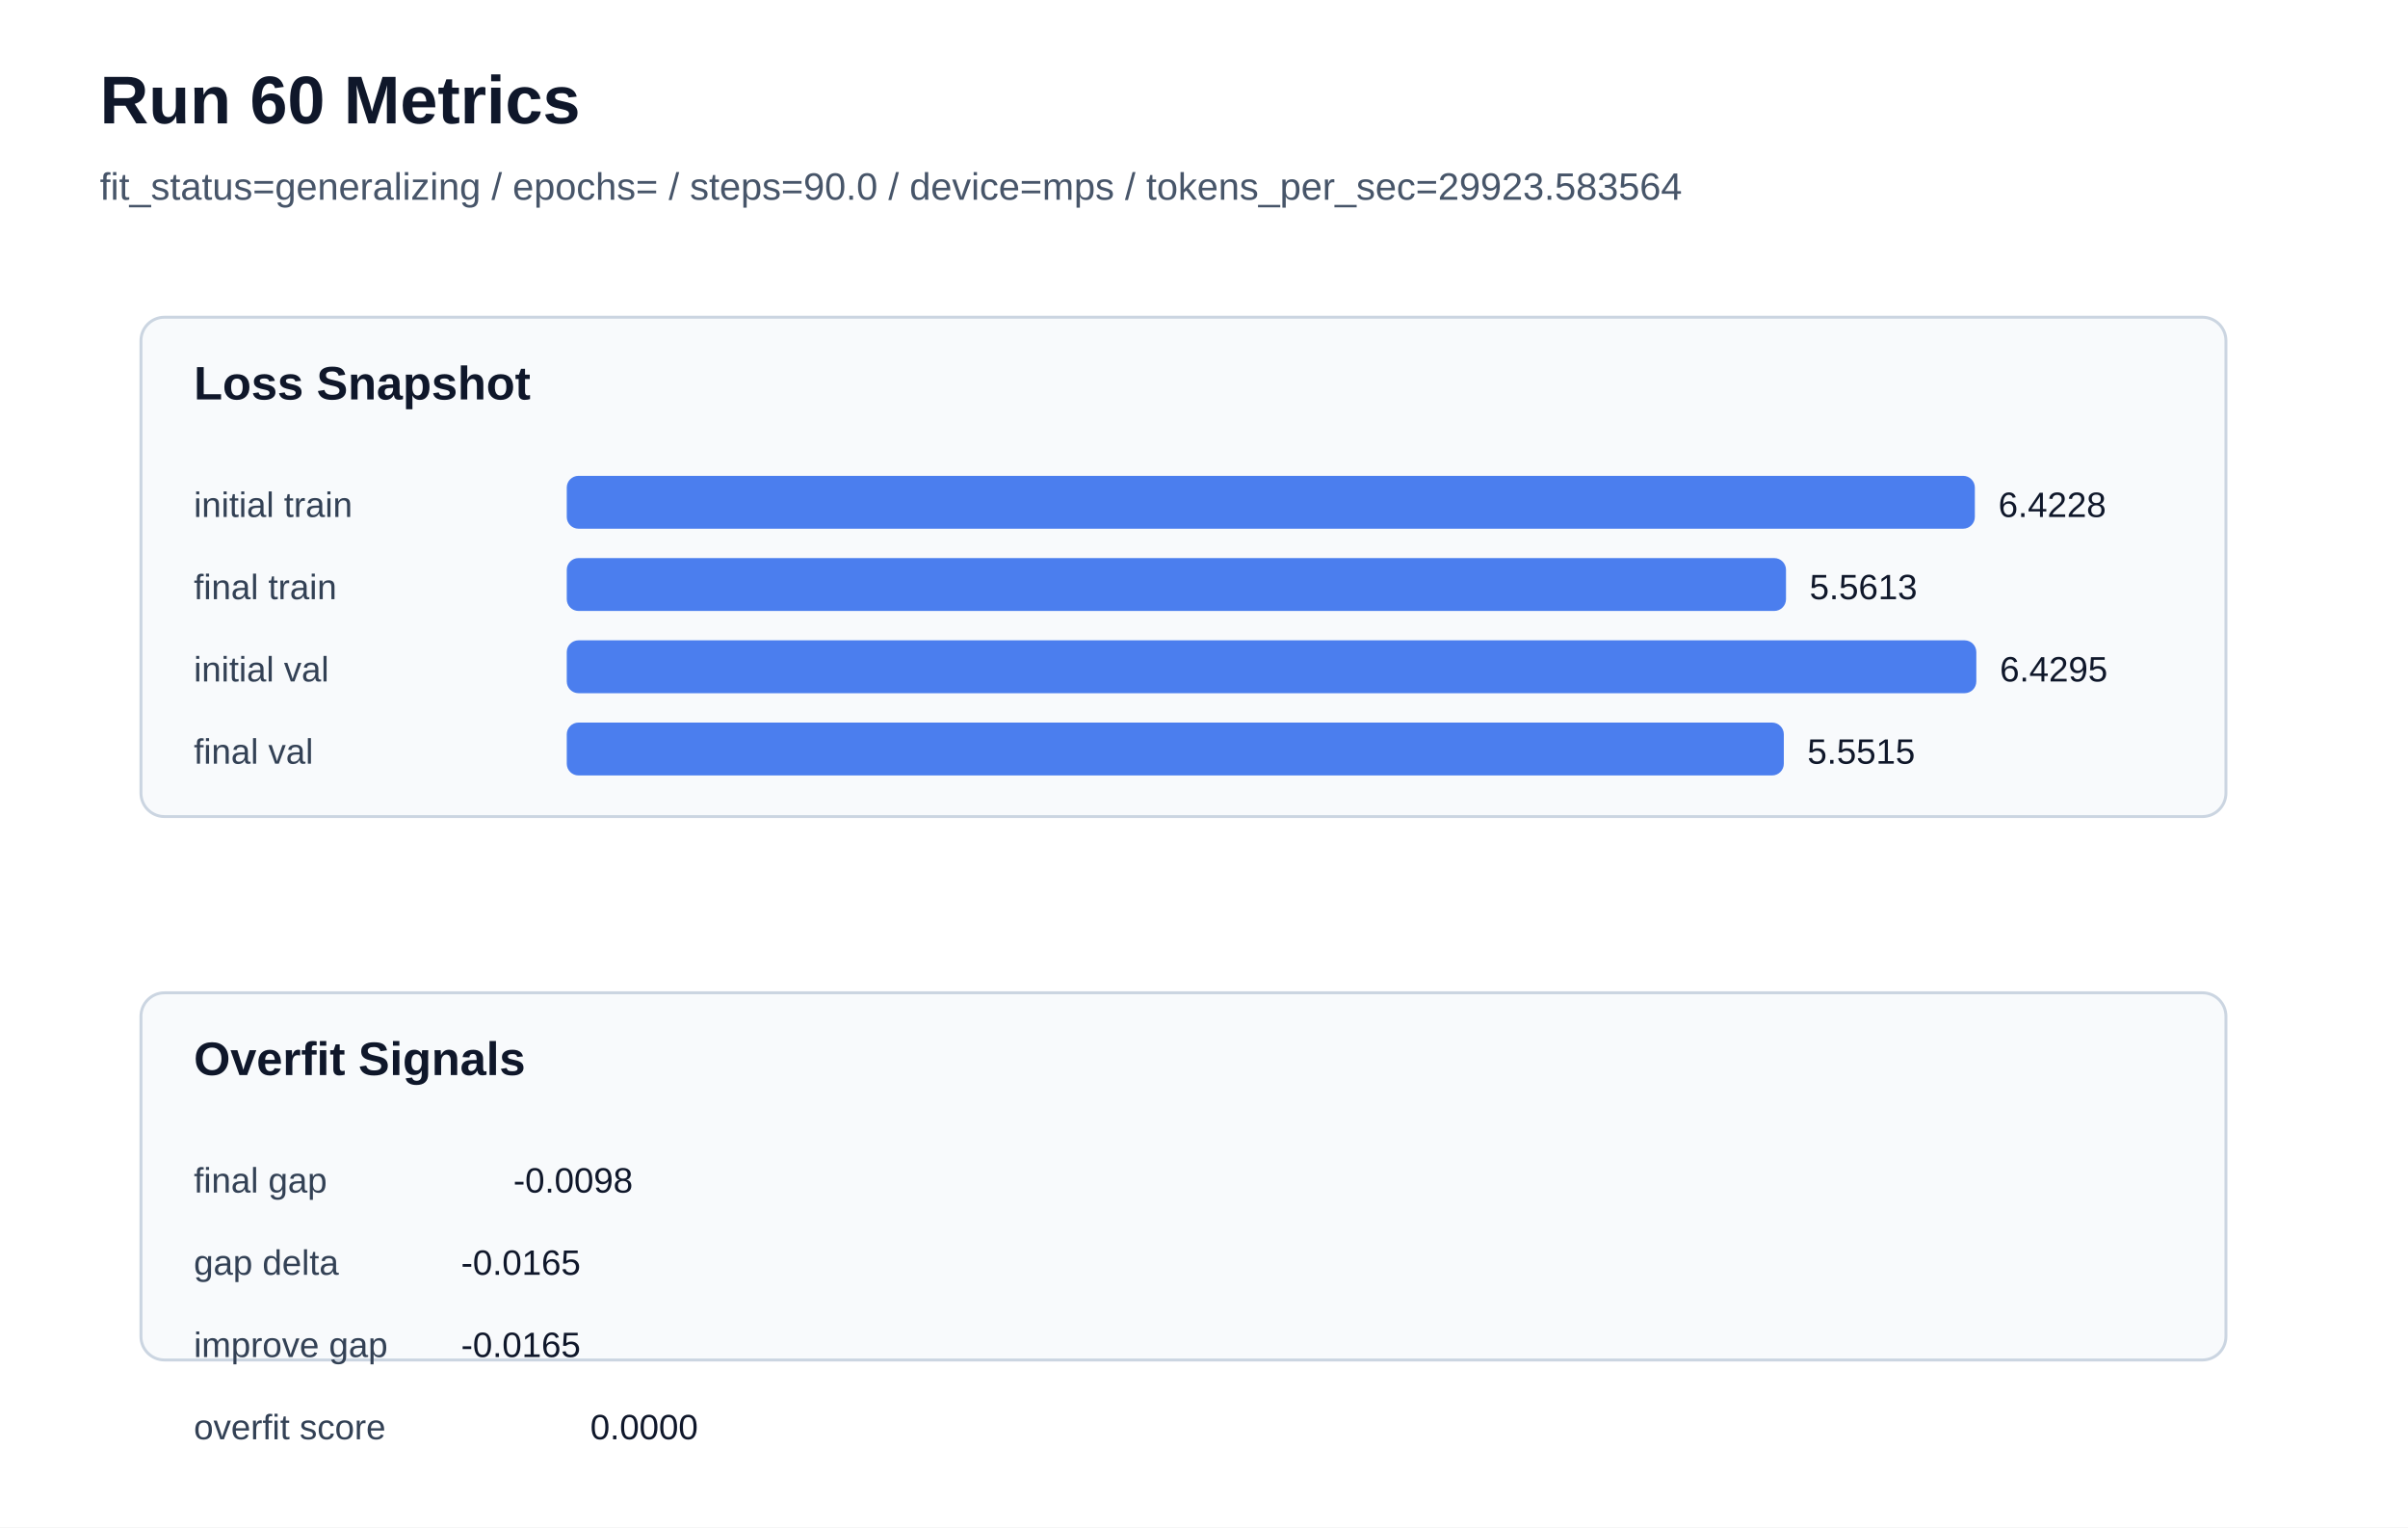
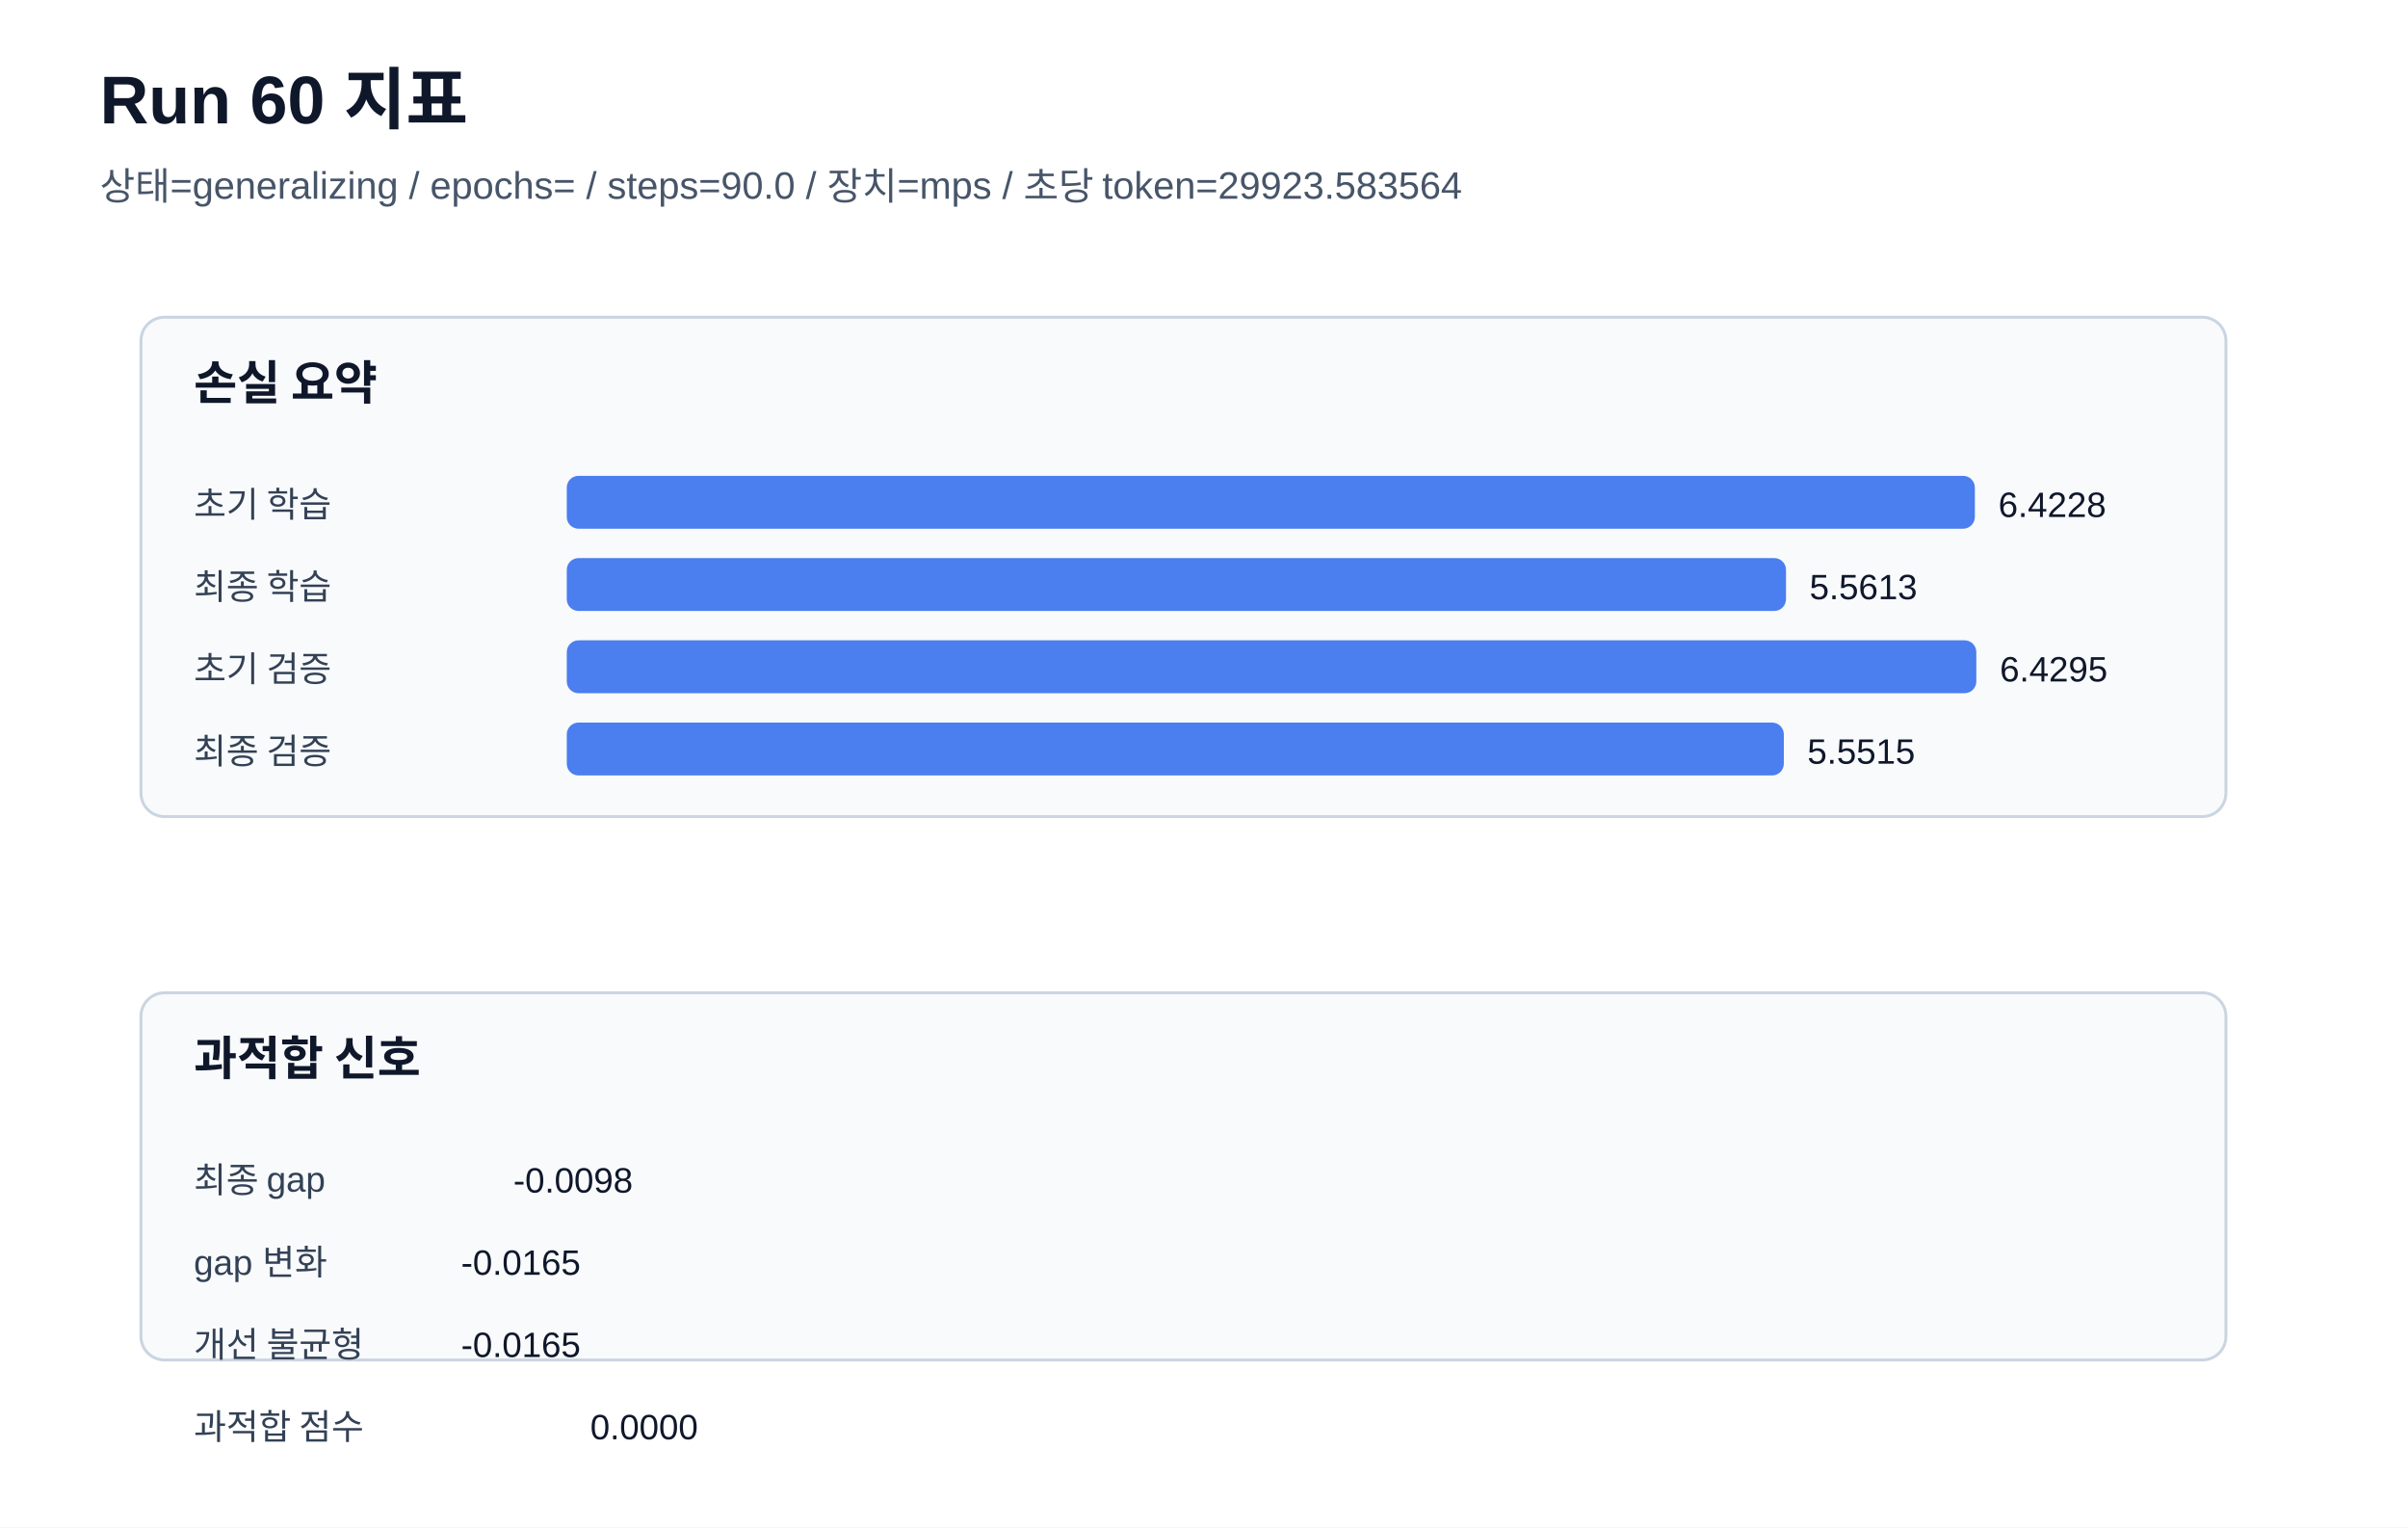
<svg xmlns="http://www.w3.org/2000/svg" width="820" height="520" viewBox="0 0 820 520" role="img">
  <rect width="100%" height="100%" fill="#ffffff" />
-   <text x="34.00" y="42.00" font-family="Arial, sans-serif" font-size="23" font-weight="700" fill="#0f172a">Run 60 Metrics</text>
-   <text x="34.00" y="68.00" font-family="Arial, sans-serif" font-size="13" font-weight="400" fill="#475569">fit_status=generalizing / epochs= / steps=90.0 / device=mps / tokens_per_sec=29923.583564</text>
+   <text x="34.00" y="42.00" font-family="Arial, sans-serif" font-size="23" font-weight="700" fill="#0f172a">Run 60 지표</text>
+   <text x="34.00" y="68.00" font-family="Arial, sans-serif" font-size="13" font-weight="400" fill="#475569">상태=generalizing / epochs= / steps=90.0 / 장치=mps / 초당 token=29923.583564</text>
  <rect x="48" y="108" width="710" height="170" rx="8" fill="#f8fafc" stroke="#cbd5e1" />
-   <text x="66.00" y="136.00" font-family="Arial, sans-serif" font-size="16" font-weight="700" fill="#0f172a">Loss Snapshot</text>
-   <text x="66.00" y="176.00" font-family="Arial, sans-serif" font-size="12" font-weight="400" fill="#334155">initial train</text>
+   <text x="66.00" y="136.00" font-family="Arial, sans-serif" font-size="16" font-weight="700" fill="#0f172a">손실 요약</text>
+   <text x="66.00" y="176.00" font-family="Arial, sans-serif" font-size="12" font-weight="400" fill="#334155">초기 학습</text>
  <rect x="193" y="162" width="479.50" height="18" rx="4" fill="#2563eb" opacity="0.82" />
  <text x="680.50" y="176.00" font-family="Arial, sans-serif" font-size="12" font-weight="400" fill="#0f172a">6.4228</text>
-   <text x="66.00" y="204.00" font-family="Arial, sans-serif" font-size="12" font-weight="400" fill="#334155">final train</text>
+   <text x="66.00" y="204.00" font-family="Arial, sans-serif" font-size="12" font-weight="400" fill="#334155">최종 학습</text>
  <rect x="193" y="190" width="415.19" height="18" rx="4" fill="#2563eb" opacity="0.82" />
  <text x="616.19" y="204.00" font-family="Arial, sans-serif" font-size="12" font-weight="400" fill="#0f172a">5.5613</text>
-   <text x="66.00" y="232.00" font-family="Arial, sans-serif" font-size="12" font-weight="400" fill="#334155">initial val</text>
+   <text x="66.00" y="232.00" font-family="Arial, sans-serif" font-size="12" font-weight="400" fill="#334155">초기 검증</text>
  <rect x="193" y="218" width="480.00" height="18" rx="4" fill="#2563eb" opacity="0.82" />
  <text x="681.00" y="232.00" font-family="Arial, sans-serif" font-size="12" font-weight="400" fill="#0f172a">6.4295</text>
-   <text x="66.00" y="260.00" font-family="Arial, sans-serif" font-size="12" font-weight="400" fill="#334155">final val</text>
+   <text x="66.00" y="260.00" font-family="Arial, sans-serif" font-size="12" font-weight="400" fill="#334155">최종 검증</text>
  <rect x="193" y="246" width="414.45" height="18" rx="4" fill="#2563eb" opacity="0.82" />
  <text x="615.45" y="260.00" font-family="Arial, sans-serif" font-size="12" font-weight="400" fill="#0f172a">5.5515</text>
  <rect x="48" y="338" width="710" height="125" rx="8" fill="#f8fafc" stroke="#cbd5e1" />
-   <text x="66.00" y="366.00" font-family="Arial, sans-serif" font-size="16" font-weight="700" fill="#0f172a">Overfit Signals</text>
-   <text x="66.00" y="406.00" font-family="Arial, sans-serif" font-size="12" font-weight="400" fill="#334155">final gap</text>
+   <text x="66.00" y="366.00" font-family="Arial, sans-serif" font-size="16" font-weight="700" fill="#0f172a">과적합 신호</text>
+   <text x="66.00" y="406.00" font-family="Arial, sans-serif" font-size="12" font-weight="400" fill="#334155">최종 gap</text>
  <rect x="193" y="392" width="-26.19" height="18" rx="4" fill="#7c3aed" opacity="0.82" />
  <text x="174.81" y="406.00" font-family="Arial, sans-serif" font-size="12" font-weight="400" fill="#0f172a">-0.0098</text>
-   <text x="66.00" y="434.00" font-family="Arial, sans-serif" font-size="12" font-weight="400" fill="#334155">gap delta</text>
+   <text x="66.00" y="434.00" font-family="Arial, sans-serif" font-size="12" font-weight="400" fill="#334155">gap 변화</text>
  <rect x="193" y="420" width="-43.99" height="18" rx="4" fill="#7c3aed" opacity="0.82" />
  <text x="157.01" y="434.00" font-family="Arial, sans-serif" font-size="12" font-weight="400" fill="#0f172a">-0.0165</text>
-   <text x="66.00" y="462.00" font-family="Arial, sans-serif" font-size="12" font-weight="400" fill="#334155">improve gap</text>
+   <text x="66.00" y="462.00" font-family="Arial, sans-serif" font-size="12" font-weight="400" fill="#334155">개선 불균형</text>
  <rect x="193" y="448" width="-43.99" height="18" rx="4" fill="#7c3aed" opacity="0.82" />
  <text x="157.01" y="462.00" font-family="Arial, sans-serif" font-size="12" font-weight="400" fill="#0f172a">-0.0165</text>
-   <text x="66.00" y="490.00" font-family="Arial, sans-serif" font-size="12" font-weight="400" fill="#334155">overfit score</text>
+   <text x="66.00" y="490.00" font-family="Arial, sans-serif" font-size="12" font-weight="400" fill="#334155">과적합 점수</text>
  <rect x="193" y="476" width="0.00" height="18" rx="4" fill="#7c3aed" opacity="0.82" />
  <text x="201.00" y="490.00" font-family="Arial, sans-serif" font-size="12" font-weight="400" fill="#0f172a">0.0000</text>
</svg>
